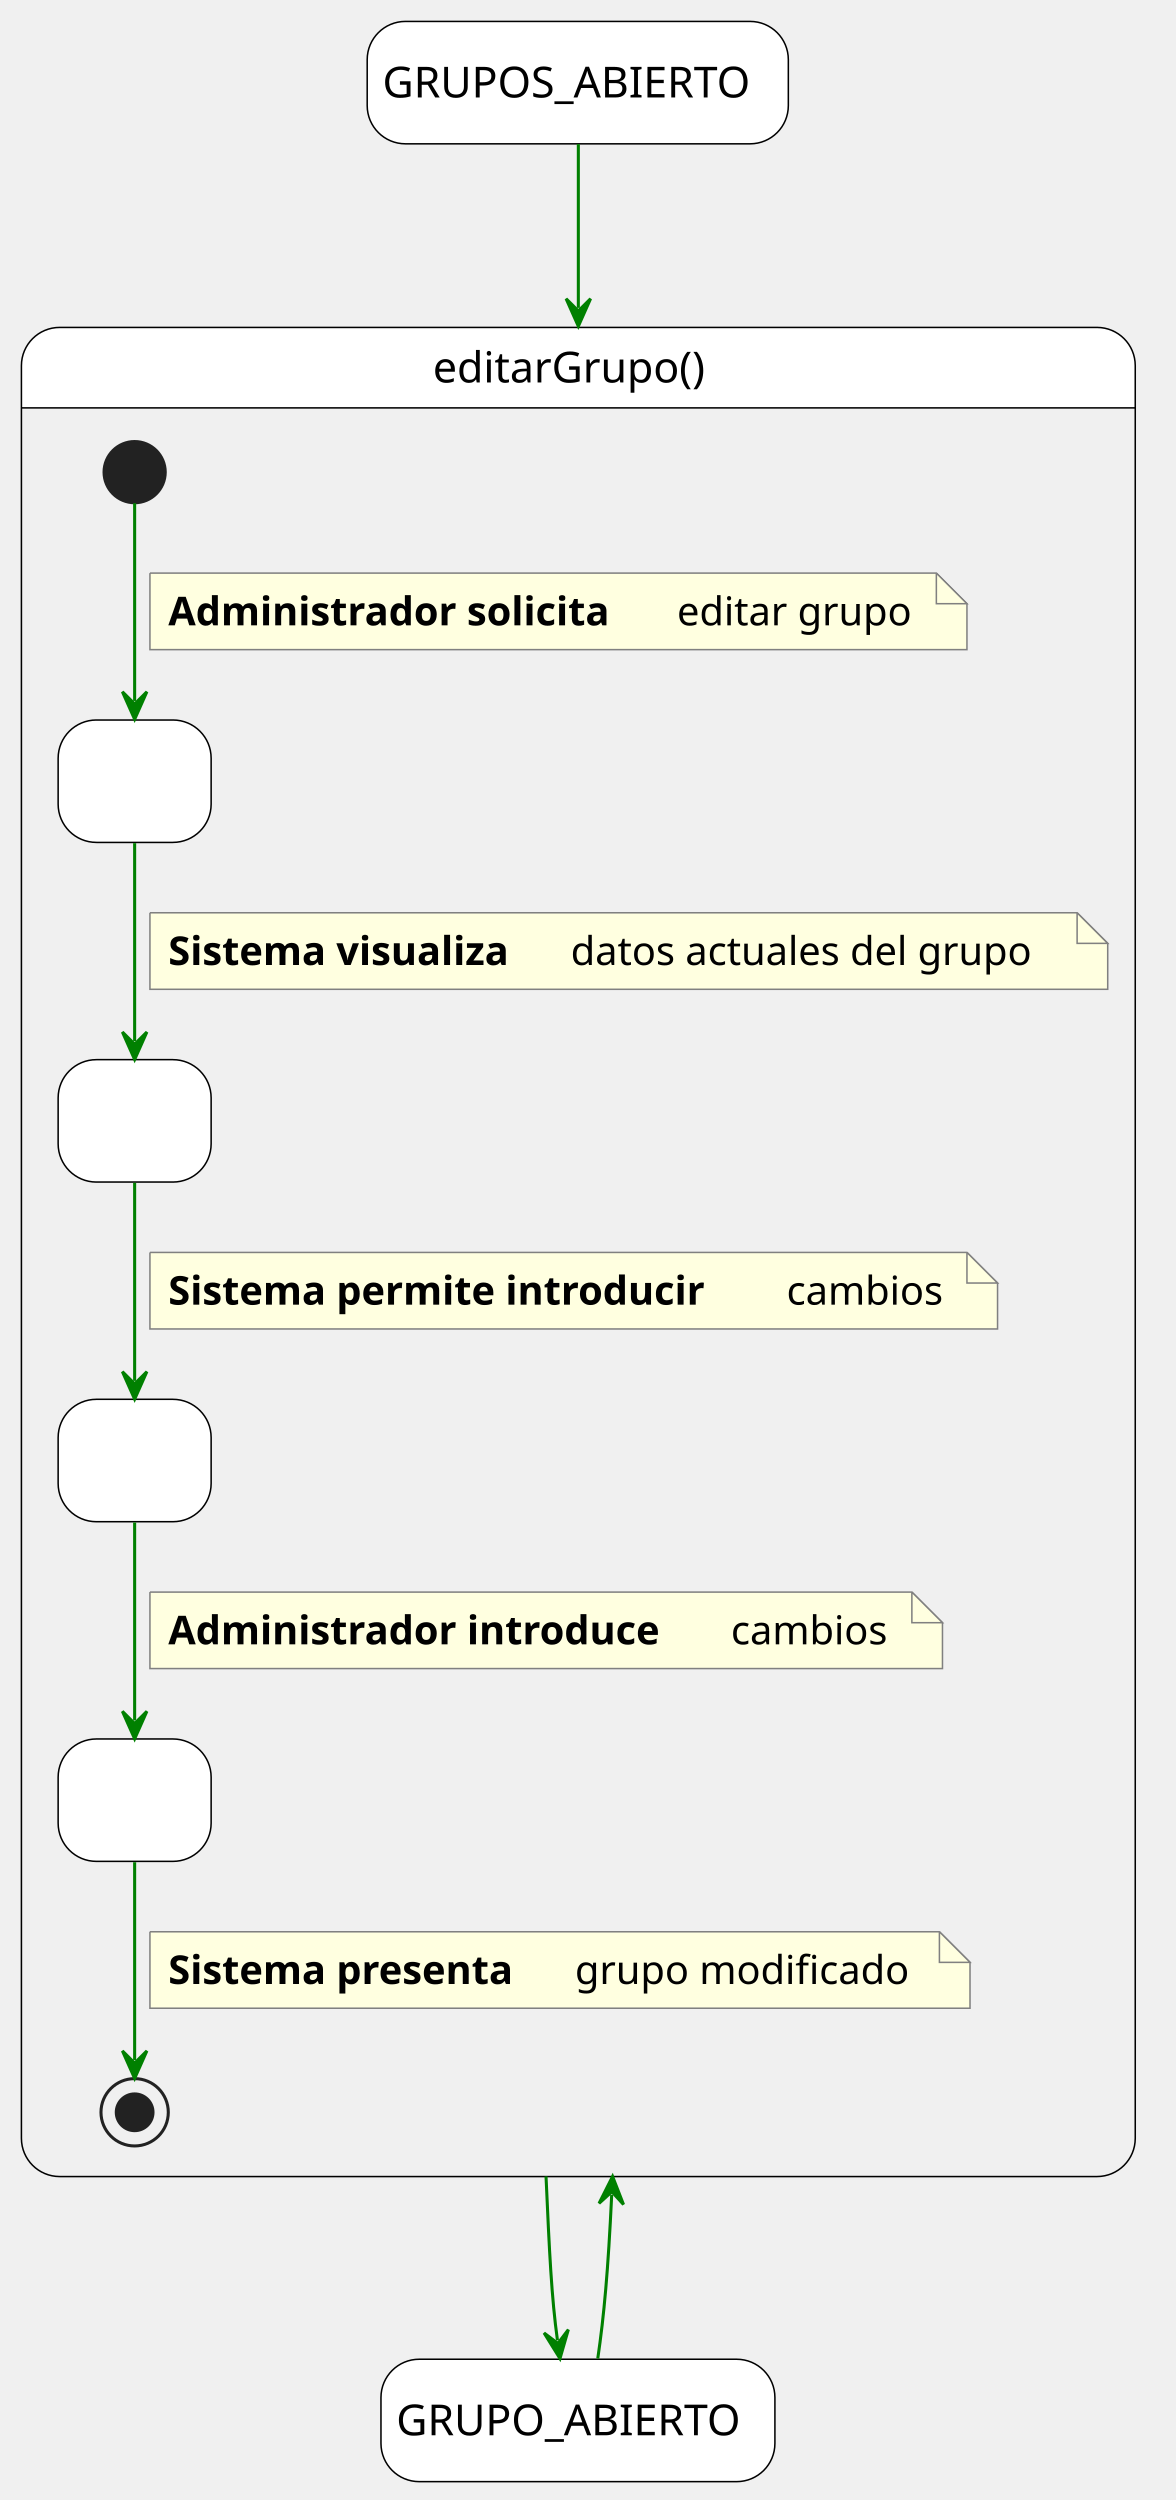
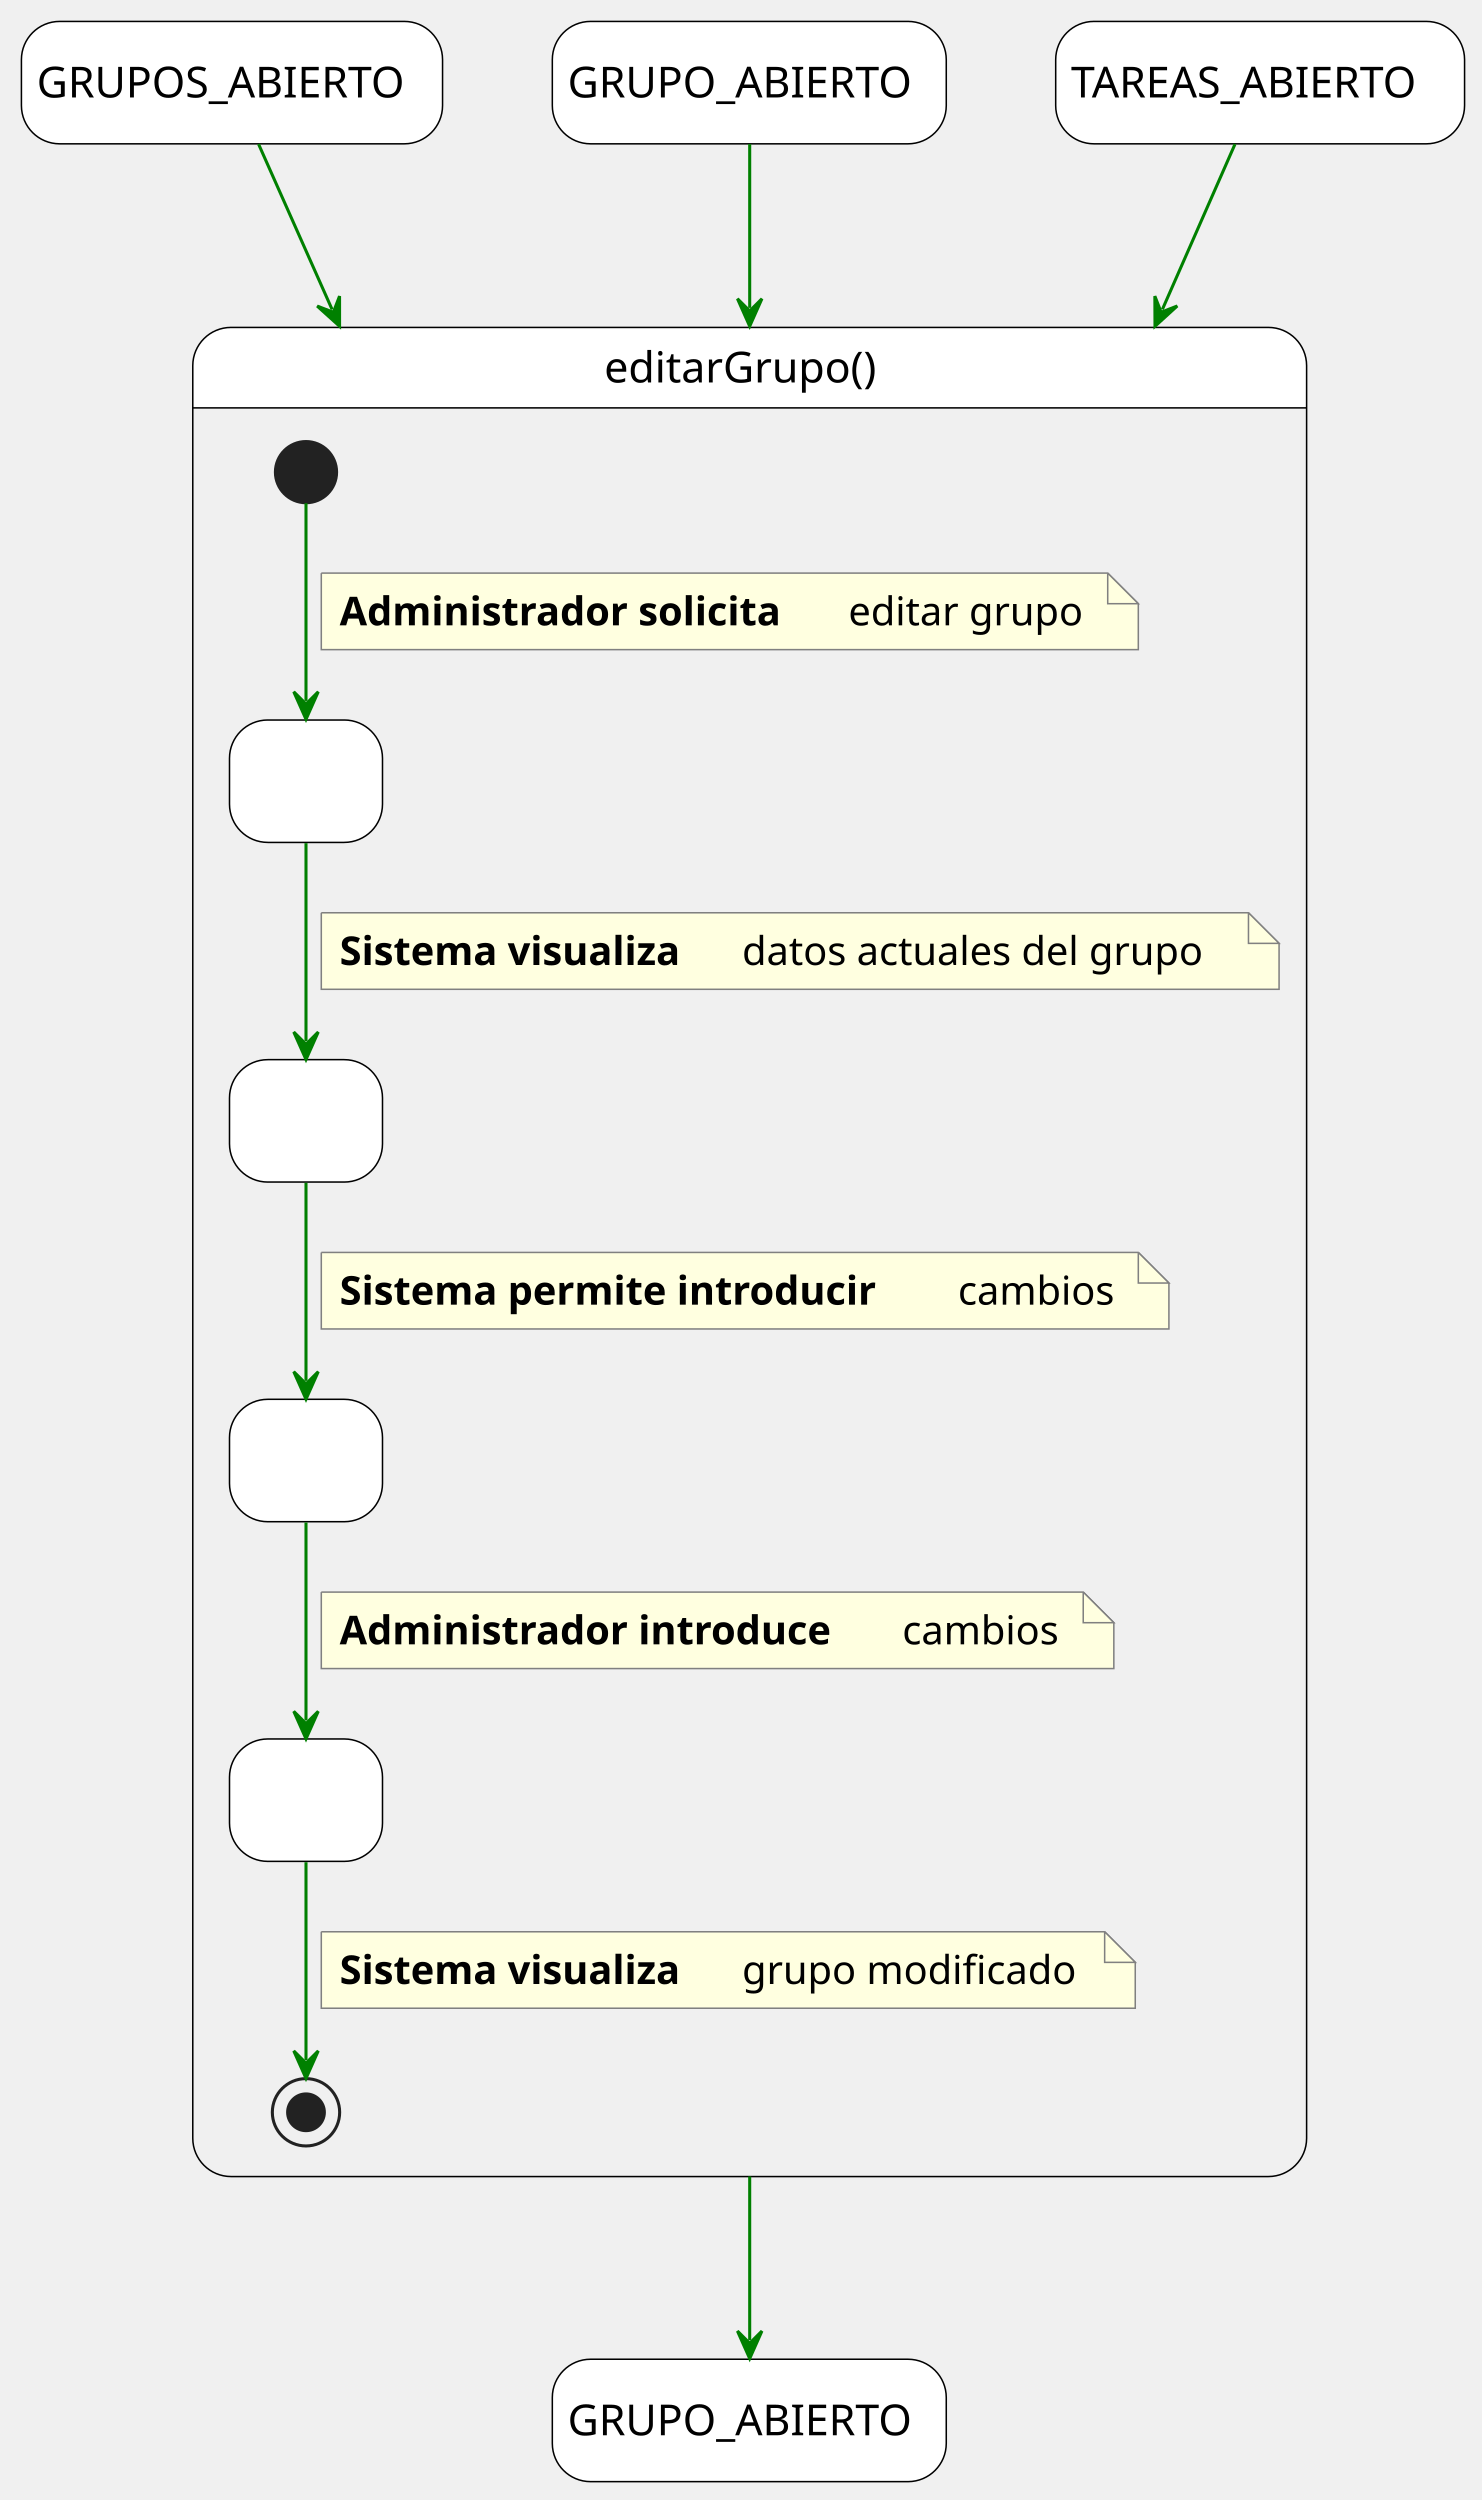
- <svg xmlns="http://www.w3.org/2000/svg" contentStyleType="text/css" data-diagram-type="STATE" height="817px" preserveAspectRatio="none" style="width:384px;height:817px;background:#FFFFFF;" version="1.1" viewBox="0 0 384 817" width="384px" zoomAndPan="magnify">
+ <svg xmlns="http://www.w3.org/2000/svg" contentStyleType="text/css" data-diagram-type="STATE" height="817px" preserveAspectRatio="none" style="width:484px;height:817px;background:#FFFFFF;" version="1.1" viewBox="0 0 484 817" width="484px" zoomAndPan="magnify">
  <defs />
  <g>
-     <rect fill="#FFFFFF" height="40" rx="12.5" ry="12.5" style="stroke:#000000;stroke-width:0.5;" width="137.627" x="120" y="7" />
-     <text fill="#000000" font-family="sans-serif" font-size="14" lengthAdjust="spacing" textLength="127.627" x="125" y="31.847">GRUPOS_ABIERTO</text>
-     <rect fill="#FFFFFF" height="40" rx="12.5" ry="12.5" style="stroke:#000000;stroke-width:0.5;" width="128.74" x="124.5" y="771" />
-     <text fill="#000000" font-family="sans-serif" font-size="14" lengthAdjust="spacing" textLength="118.74" x="129.5" y="795.847">GRUPO_ABIERTO</text>
-     <path d="M19.5,107 L358.5,107 A12.5,12.5 0 0 1 371,119.5 L371,133.297 L7,133.297 L7,119.5 A12.5,12.5 0 0 1 19.5,107" fill="#FFFFFF" />
-     <rect fill="none" height="604.297" rx="12.5" ry="12.5" style="stroke:#000000;stroke-width:0.5;" width="364" x="7" y="107" />
-     <line style="stroke:#000000;stroke-width:0.5;" x1="7" x2="371" y1="133.297" y2="133.297" />
-     <text fill="#000000" font-family="sans-serif" font-size="14" lengthAdjust="spacing" textLength="95.067" x="141.466" y="124.995">editarGrupo()</text>
-     <rect fill="#FFFFFF" height="40" rx="12.5" ry="12.5" style="stroke:#000000;stroke-width:0.5;" width="50" x="19" y="235.297" />
-     <text fill="#000000" font-family="sans-serif" font-size="14" lengthAdjust="spacing" textLength="4.45" x="41.775" y="260.144"> </text>
-     <rect fill="#FFFFFF" height="40" rx="12.5" ry="12.5" style="stroke:#000000;stroke-width:0.5;" width="50" x="19" y="346.297" />
-     <text fill="#000000" font-family="sans-serif" font-size="14" lengthAdjust="spacing" textLength="4.45" x="41.775" y="371.144"> </text>
-     <rect fill="#FFFFFF" height="40" rx="12.5" ry="12.5" style="stroke:#000000;stroke-width:0.5;" width="50" x="19" y="457.297" />
-     <text fill="#000000" font-family="sans-serif" font-size="14" lengthAdjust="spacing" textLength="4.45" x="41.775" y="482.144"> </text>
-     <rect fill="#FFFFFF" height="40" rx="12.5" ry="12.5" style="stroke:#000000;stroke-width:0.5;" width="50" x="19" y="568.297" />
-     <text fill="#000000" font-family="sans-serif" font-size="14" lengthAdjust="spacing" textLength="4.45" x="41.775" y="593.144"> </text>
-     <ellipse cx="44" cy="154.297" fill="#222222" rx="10" ry="10" style="stroke:#222222;stroke-width:1;" />
-     <ellipse cx="44" cy="690.297" fill="none" rx="11" ry="11" style="stroke:#222222;stroke-width:1;" />
-     <ellipse cx="44" cy="690.297" fill="#222222" rx="6" ry="6" style="stroke:#222222;stroke-width:1;" />
-     <g class="link" data-entity-1=".start.MainBlock" data-entity-2="Paso1" data-source-line="22" data-uid="lnk3" id="link_.start.MainBlock_Paso1">
-       <path d="M44,164.437 C44,180.417 44,207.787 44,229.067" fill="none" id="*start*MainBlock-to-Paso1" style="stroke:#008000;stroke-width:1;" />
-       <polygon fill="#008000" points="44,235.067,48,226.067,44,230.067,40,226.067,44,235.067" style="stroke:#008000;stroke-width:1;" />
-       <path d="M49,187.297 L49,212.297 L316,212.297 L316,197.297 L306,187.297 L49,187.297" fill="#FFFFE0" style="stroke:#808080;stroke-width:0.5;" />
-       <path d="M306,187.297 L306,197.297 L316,197.297 L306,187.297" fill="#FFFFE0" style="stroke:#808080;stroke-width:0.5;" />
-       <text fill="#000000" font-family="sans-serif" font-size="13" font-weight="bold" lengthAdjust="spacing" textLength="162.119" x="55" y="204.364">Administrador solicita</text>
-       <text fill="#000000" font-family="sans-serif" font-size="13" lengthAdjust="spacing" textLength="80.444" x="221.251" y="204.364">editar grupo</text>
+     <rect fill="#FFFFFF" height="40" rx="12.5" ry="12.5" style="stroke:#000000;stroke-width:0.5;" width="137.627" x="7" y="7" />
+     <text fill="#000000" font-family="sans-serif" font-size="14" lengthAdjust="spacing" textLength="127.627" x="12" y="31.847">GRUPOS_ABIERTO</text>
+     <rect fill="#FFFFFF" height="40" rx="12.5" ry="12.5" style="stroke:#000000;stroke-width:0.5;" width="128.74" x="180.5" y="7" />
+     <text fill="#000000" font-family="sans-serif" font-size="14" lengthAdjust="spacing" textLength="118.74" x="185.5" y="31.847">GRUPO_ABIERTO</text>
+     <rect fill="#FFFFFF" height="40" rx="12.5" ry="12.5" style="stroke:#000000;stroke-width:0.5;" width="133.621" x="345" y="7" />
+     <text fill="#000000" font-family="sans-serif" font-size="14" lengthAdjust="spacing" textLength="123.621" x="350" y="31.847">TAREAS_ABIERTO</text>
+     <rect fill="#FFFFFF" height="40" rx="12.5" ry="12.5" style="stroke:#000000;stroke-width:0.5;" width="128.74" x="180.5" y="771" />
+     <text fill="#000000" font-family="sans-serif" font-size="14" lengthAdjust="spacing" textLength="118.74" x="185.5" y="795.847">GRUPO_ABIERTO</text>
+     <path d="M75.5,107 L414.5,107 A12.5,12.5 0 0 1 427,119.5 L427,133.297 L63,133.297 L63,119.5 A12.5,12.5 0 0 1 75.5,107" fill="#FFFFFF" />
+     <rect fill="none" height="604.297" rx="12.5" ry="12.5" style="stroke:#000000;stroke-width:0.5;" width="364" x="63" y="107" />
+     <line style="stroke:#000000;stroke-width:0.5;" x1="63" x2="427" y1="133.297" y2="133.297" />
+     <text fill="#000000" font-family="sans-serif" font-size="14" lengthAdjust="spacing" textLength="95.067" x="197.466" y="124.995">editarGrupo()</text>
+     <rect fill="#FFFFFF" height="40" rx="12.5" ry="12.5" style="stroke:#000000;stroke-width:0.5;" width="50" x="75" y="235.297" />
+     <text fill="#000000" font-family="sans-serif" font-size="14" lengthAdjust="spacing" textLength="4.45" x="97.775" y="260.144"> </text>
+     <rect fill="#FFFFFF" height="40" rx="12.5" ry="12.5" style="stroke:#000000;stroke-width:0.5;" width="50" x="75" y="346.297" />
+     <text fill="#000000" font-family="sans-serif" font-size="14" lengthAdjust="spacing" textLength="4.45" x="97.775" y="371.144"> </text>
+     <rect fill="#FFFFFF" height="40" rx="12.5" ry="12.5" style="stroke:#000000;stroke-width:0.5;" width="50" x="75" y="457.297" />
+     <text fill="#000000" font-family="sans-serif" font-size="14" lengthAdjust="spacing" textLength="4.45" x="97.775" y="482.144"> </text>
+     <rect fill="#FFFFFF" height="40" rx="12.5" ry="12.5" style="stroke:#000000;stroke-width:0.5;" width="50" x="75" y="568.297" />
+     <text fill="#000000" font-family="sans-serif" font-size="14" lengthAdjust="spacing" textLength="4.45" x="97.775" y="593.144"> </text>
+     <ellipse cx="100" cy="154.297" fill="#222222" rx="10" ry="10" style="stroke:#222222;stroke-width:1;" />
+     <ellipse cx="100" cy="690.297" fill="none" rx="11" ry="11" style="stroke:#222222;stroke-width:1;" />
+     <ellipse cx="100" cy="690.297" fill="#222222" rx="6" ry="6" style="stroke:#222222;stroke-width:1;" />
+     <g class="link" data-entity-1=".start.MainBlock" data-entity-2="Paso1" data-source-line="27" data-uid="lnk3" id="link_.start.MainBlock_Paso1">
+       <path d="M100,164.437 C100,180.417 100,207.787 100,229.067" fill="none" id="*start*MainBlock-to-Paso1" style="stroke:#008000;stroke-width:1;" />
+       <polygon fill="#008000" points="100,235.067,104,226.067,100,230.067,96,226.067,100,235.067" style="stroke:#008000;stroke-width:1;" />
+       <path d="M105,187.297 L105,212.297 L372,212.297 L372,197.297 L362,187.297 L105,187.297" fill="#FFFFE0" style="stroke:#808080;stroke-width:0.5;" />
+       <path d="M362,187.297 L362,197.297 L372,197.297 L362,187.297" fill="#FFFFE0" style="stroke:#808080;stroke-width:0.5;" />
+       <text fill="#000000" font-family="sans-serif" font-size="13" font-weight="bold" lengthAdjust="spacing" textLength="162.119" x="111" y="204.364">Administrador solicita</text>
+       <text fill="#000000" font-family="sans-serif" font-size="13" lengthAdjust="spacing" textLength="80.444" x="277.252" y="204.364">editar grupo</text>
    </g>
-     <g class="link" data-entity-1="Paso1" data-entity-2="Paso2" data-source-line="30" data-uid="lnk4" id="link_Paso1_Paso2">
-       <path d="M44,275.537 C44,295.457 44,320.397 44,340.257" fill="none" id="Paso1-to-Paso2" style="stroke:#008000;stroke-width:1;" />
-       <polygon fill="#008000" points="44,346.257,48,337.257,44,341.257,40,337.257,44,346.257" style="stroke:#008000;stroke-width:1;" />
-       <path d="M49,298.297 L49,323.297 L362,323.297 L362,308.297 L352,298.297 L49,298.297" fill="#FFFFE0" style="stroke:#808080;stroke-width:0.5;" />
-       <path d="M352,298.297 L352,308.297 L362,308.297 L352,298.297" fill="#FFFFE0" style="stroke:#808080;stroke-width:0.5;" />
-       <text fill="#000000" font-family="sans-serif" font-size="13" font-weight="bold" lengthAdjust="spacing" textLength="127.378" x="55" y="315.364">Sistema visualiza</text>
-       <text fill="#000000" font-family="sans-serif" font-size="13" lengthAdjust="spacing" textLength="161.142" x="186.511" y="315.364">datos actuales del grupo</text>
+     <g class="link" data-entity-1="Paso1" data-entity-2="Paso2" data-source-line="35" data-uid="lnk4" id="link_Paso1_Paso2">
+       <path d="M100,275.537 C100,295.457 100,320.397 100,340.257" fill="none" id="Paso1-to-Paso2" style="stroke:#008000;stroke-width:1;" />
+       <polygon fill="#008000" points="100,346.257,104,337.257,100,341.257,96,337.257,100,346.257" style="stroke:#008000;stroke-width:1;" />
+       <path d="M105,298.297 L105,323.297 L418,323.297 L418,308.297 L408,298.297 L105,298.297" fill="#FFFFE0" style="stroke:#808080;stroke-width:0.5;" />
+       <path d="M408,298.297 L408,308.297 L418,308.297 L408,298.297" fill="#FFFFE0" style="stroke:#808080;stroke-width:0.5;" />
+       <text fill="#000000" font-family="sans-serif" font-size="13" font-weight="bold" lengthAdjust="spacing" textLength="127.378" x="111" y="315.364">Sistema visualiza</text>
+       <text fill="#000000" font-family="sans-serif" font-size="13" lengthAdjust="spacing" textLength="161.142" x="242.511" y="315.364">datos actuales del grupo</text>
    </g>
-     <g class="link" data-entity-1="Paso2" data-entity-2="Paso3" data-source-line="38" data-uid="lnk5" id="link_Paso2_Paso3">
-       <path d="M44,386.537 C44,406.457 44,431.397 44,451.257" fill="none" id="Paso2-to-Paso3" style="stroke:#008000;stroke-width:1;" />
-       <polygon fill="#008000" points="44,457.257,48,448.257,44,452.257,40,448.257,44,457.257" style="stroke:#008000;stroke-width:1;" />
-       <path d="M49,409.297 L49,434.297 L326,434.297 L326,419.297 L316,409.297 L49,409.297" fill="#FFFFE0" style="stroke:#808080;stroke-width:0.5;" />
-       <path d="M316,409.297 L316,419.297 L326,419.297 L316,409.297" fill="#FFFFE0" style="stroke:#808080;stroke-width:0.5;" />
-       <text fill="#000000" font-family="sans-serif" font-size="13" font-weight="bold" lengthAdjust="spacing" textLength="197.926" x="55" y="426.364">Sistema permite introducir</text>
-       <text fill="#000000" font-family="sans-serif" font-size="13" lengthAdjust="spacing" textLength="54.368" x="257.059" y="426.364">cambios</text>
+     <g class="link" data-entity-1="Paso2" data-entity-2="Paso3" data-source-line="43" data-uid="lnk5" id="link_Paso2_Paso3">
+       <path d="M100,386.537 C100,406.457 100,431.397 100,451.257" fill="none" id="Paso2-to-Paso3" style="stroke:#008000;stroke-width:1;" />
+       <polygon fill="#008000" points="100,457.257,104,448.257,100,452.257,96,448.257,100,457.257" style="stroke:#008000;stroke-width:1;" />
+       <path d="M105,409.297 L105,434.297 L382,434.297 L382,419.297 L372,409.297 L105,409.297" fill="#FFFFE0" style="stroke:#808080;stroke-width:0.5;" />
+       <path d="M372,409.297 L372,419.297 L382,419.297 L372,409.297" fill="#FFFFE0" style="stroke:#808080;stroke-width:0.5;" />
+       <text fill="#000000" font-family="sans-serif" font-size="13" font-weight="bold" lengthAdjust="spacing" textLength="197.926" x="111" y="426.364">Sistema permite introducir</text>
+       <text fill="#000000" font-family="sans-serif" font-size="13" lengthAdjust="spacing" textLength="54.368" x="313.059" y="426.364">cambios</text>
    </g>
-     <g class="link" data-entity-1="Paso3" data-entity-2="Paso4" data-source-line="46" data-uid="lnk6" id="link_Paso3_Paso4">
-       <path d="M44,497.537 C44,517.457 44,542.397 44,562.257" fill="none" id="Paso3-to-Paso4" style="stroke:#008000;stroke-width:1;" />
-       <polygon fill="#008000" points="44,568.257,48,559.257,44,563.257,40,559.257,44,568.257" style="stroke:#008000;stroke-width:1;" />
-       <path d="M49,520.297 L49,545.297 L308,545.297 L308,530.297 L298,520.297 L49,520.297" fill="#FFFFE0" style="stroke:#808080;stroke-width:0.5;" />
-       <path d="M298,520.297 L298,530.297 L308,530.297 L298,520.297" fill="#FFFFE0" style="stroke:#808080;stroke-width:0.5;" />
-       <text fill="#000000" font-family="sans-serif" font-size="13" font-weight="bold" lengthAdjust="spacing" textLength="179.74" x="55" y="537.364">Administrador introduce</text>
-       <text fill="#000000" font-family="sans-serif" font-size="13" lengthAdjust="spacing" textLength="54.368" x="238.873" y="537.364">cambios</text>
+     <g class="link" data-entity-1="Paso3" data-entity-2="Paso4" data-source-line="51" data-uid="lnk6" id="link_Paso3_Paso4">
+       <path d="M100,497.537 C100,517.457 100,542.397 100,562.257" fill="none" id="Paso3-to-Paso4" style="stroke:#008000;stroke-width:1;" />
+       <polygon fill="#008000" points="100,568.257,104,559.257,100,563.257,96,559.257,100,568.257" style="stroke:#008000;stroke-width:1;" />
+       <path d="M105,520.297 L105,545.297 L364,545.297 L364,530.297 L354,520.297 L105,520.297" fill="#FFFFE0" style="stroke:#808080;stroke-width:0.5;" />
+       <path d="M354,520.297 L354,530.297 L364,530.297 L354,520.297" fill="#FFFFE0" style="stroke:#808080;stroke-width:0.5;" />
+       <text fill="#000000" font-family="sans-serif" font-size="13" font-weight="bold" lengthAdjust="spacing" textLength="179.74" x="111" y="537.364">Administrador introduce</text>
+       <text fill="#000000" font-family="sans-serif" font-size="13" lengthAdjust="spacing" textLength="54.368" x="294.873" y="537.364">cambios</text>
    </g>
-     <g class="link" data-entity-1="Paso4" data-entity-2=".end.MainBlock" data-source-line="54" data-uid="lnk8" id="link_Paso4_.end.MainBlock">
-       <path d="M44,608.577 C44,629.687 44,656.737 44,673.227" fill="none" id="Paso4-to-*end*MainBlock" style="stroke:#008000;stroke-width:1;" />
-       <polygon fill="#008000" points="44,679.227,48,670.227,44,674.227,40,670.227,44,679.227" style="stroke:#008000;stroke-width:1;" />
-       <path d="M49,631.297 L49,656.297 L317,656.297 L317,641.297 L307,631.297 L49,631.297" fill="#FFFFE0" style="stroke:#808080;stroke-width:0.5;" />
-       <path d="M307,631.297 L307,641.297 L317,641.297 L307,631.297" fill="#FFFFE0" style="stroke:#808080;stroke-width:0.5;" />
-       <text fill="#000000" font-family="sans-serif" font-size="13" font-weight="bold" lengthAdjust="spacing" textLength="128.762" x="55" y="648.364">Sistema presenta</text>
-       <text fill="#000000" font-family="sans-serif" font-size="13" lengthAdjust="spacing" textLength="114.163" x="187.894" y="648.364">grupo modificado</text>
+     <g class="link" data-entity-1="Paso4" data-entity-2=".end.MainBlock" data-source-line="59" data-uid="lnk8" id="link_Paso4_.end.MainBlock">
+       <path d="M100,608.577 C100,629.687 100,656.737 100,673.227" fill="none" id="Paso4-to-*end*MainBlock" style="stroke:#008000;stroke-width:1;" />
+       <polygon fill="#008000" points="100,679.227,104,670.227,100,674.227,96,670.227,100,679.227" style="stroke:#008000;stroke-width:1;" />
+       <path d="M105,631.297 L105,656.297 L371,656.297 L371,641.297 L361,631.297 L105,631.297" fill="#FFFFE0" style="stroke:#808080;stroke-width:0.5;" />
+       <path d="M361,631.297 L361,641.297 L371,641.297 L361,631.297" fill="#FFFFE0" style="stroke:#808080;stroke-width:0.5;" />
+       <text fill="#000000" font-family="sans-serif" font-size="13" font-weight="bold" lengthAdjust="spacing" textLength="127.378" x="111" y="648.364">Sistema visualiza</text>
+       <text fill="#000000" font-family="sans-serif" font-size="13" lengthAdjust="spacing" textLength="114.163" x="242.511" y="648.364">grupo modificado</text>
    </g>
-     <g class="link" data-entity-1="GRUPOS_ABIERTO" data-entity-2="MainBlock" data-source-line="61" data-uid="lnk9" id="link_GRUPOS_ABIERTO_MainBlock">
-       <path d="M189,47.1 C189,61.1 189,75.92 189,100.62" fill="none" id="GRUPOS_ABIERTO-to-MainBlock" style="stroke:#008000;stroke-width:1;" />
-       <polygon fill="#008000" points="189,106.62,193,97.62,189,101.62,185,97.62,189,106.62" style="stroke:#008000;stroke-width:1;" />
+     <g class="link" data-entity-1="GRUPOS_ABIERTO" data-entity-2="MainBlock" data-source-line="67" data-uid="lnk9" id="link_GRUPOS_ABIERTO_MainBlock">
+       <path d="M84.5,47.1 C90.72,61.1 97.541,76.438 108.531,101.138" fill="none" id="GRUPOS_ABIERTO-to-MainBlock" style="stroke:#008000;stroke-width:1;" />
+       <polygon fill="#008000" points="110.97,106.62,110.966,96.771,108.937,102.052,103.657,100.023,110.97,106.62" style="stroke:#008000;stroke-width:1;" />
    </g>
-     <g class="link" data-entity-1="GRUPO_ABIERTO" data-entity-2="MainBlock" data-source-line="62" data-uid="lnk10" id="link_GRUPO_ABIERTO_MainBlock">
-       <path d="M195.35,770.78 C197.41,756.76 198.736,741.943 199.906,717.253" fill="none" id="GRUPO_ABIERTO-to-MainBlock" style="stroke:#008000;stroke-width:1;" />
-       <polygon fill="#008000" points="200.19,711.26,195.768,720.061,199.953,716.254,203.76,720.439,200.19,711.26" style="stroke:#008000;stroke-width:1;" />
+     <g class="link" data-entity-1="GRUPO_ABIERTO_IN" data-entity-2="MainBlock" data-source-line="68" data-uid="lnk10" id="link_GRUPO_ABIERTO_IN_MainBlock">
+       <path d="M245,47.1 C245,61.1 245,75.92 245,100.62" fill="none" id="GRUPO_ABIERTO_IN-to-MainBlock" style="stroke:#008000;stroke-width:1;" />
+       <polygon fill="#008000" points="245,106.62,249,97.62,245,101.62,241,97.62,245,106.62" style="stroke:#008000;stroke-width:1;" />
    </g>
-     <g class="link" data-entity-1="MainBlock" data-entity-2="GRUPO_ABIERTO" data-source-line="65" data-uid="lnk11" id="link_MainBlock_GRUPO_ABIERTO">
-       <path d="M178.44,711.26 C179.54,735.95 180.238,750.817 182.178,764.837" fill="none" id="MainBlock-to-GRUPO_ABIERTO" style="stroke:#008000;stroke-width:1;" />
-       <polygon fill="#008000" points="183,770.78,185.729,761.317,182.315,765.827,177.804,762.413,183,770.78" style="stroke:#008000;stroke-width:1;" />
+     <g class="link" data-entity-1="TAREAS_ABIERTO" data-entity-2="MainBlock" data-source-line="69" data-uid="lnk11" id="link_TAREAS_ABIERTO_MainBlock">
+       <path d="M403.6,47.1 C397.45,61.1 390.713,76.427 379.863,101.127" fill="none" id="TAREAS_ABIERTO-to-MainBlock" style="stroke:#008000;stroke-width:1;" />
+       <polygon fill="#008000" points="377.45,106.62,384.732,99.989,379.461,102.042,377.407,96.771,377.45,106.62" style="stroke:#008000;stroke-width:1;" />
+     </g>
+     <g class="link" data-entity-1="MainBlock" data-entity-2="GRUPO_ABIERTO_OUT" data-source-line="72" data-uid="lnk12" id="link_MainBlock_GRUPO_ABIERTO_OUT">
+       <path d="M245,711.26 C245,735.95 245,750.76 245,764.78" fill="none" id="MainBlock-to-GRUPO_ABIERTO_OUT" style="stroke:#008000;stroke-width:1;" />
+       <polygon fill="#008000" points="245,770.78,249,761.78,245,765.78,241,761.78,245,770.78" style="stroke:#008000;stroke-width:1;" />
    </g>
  </g>
</svg>
